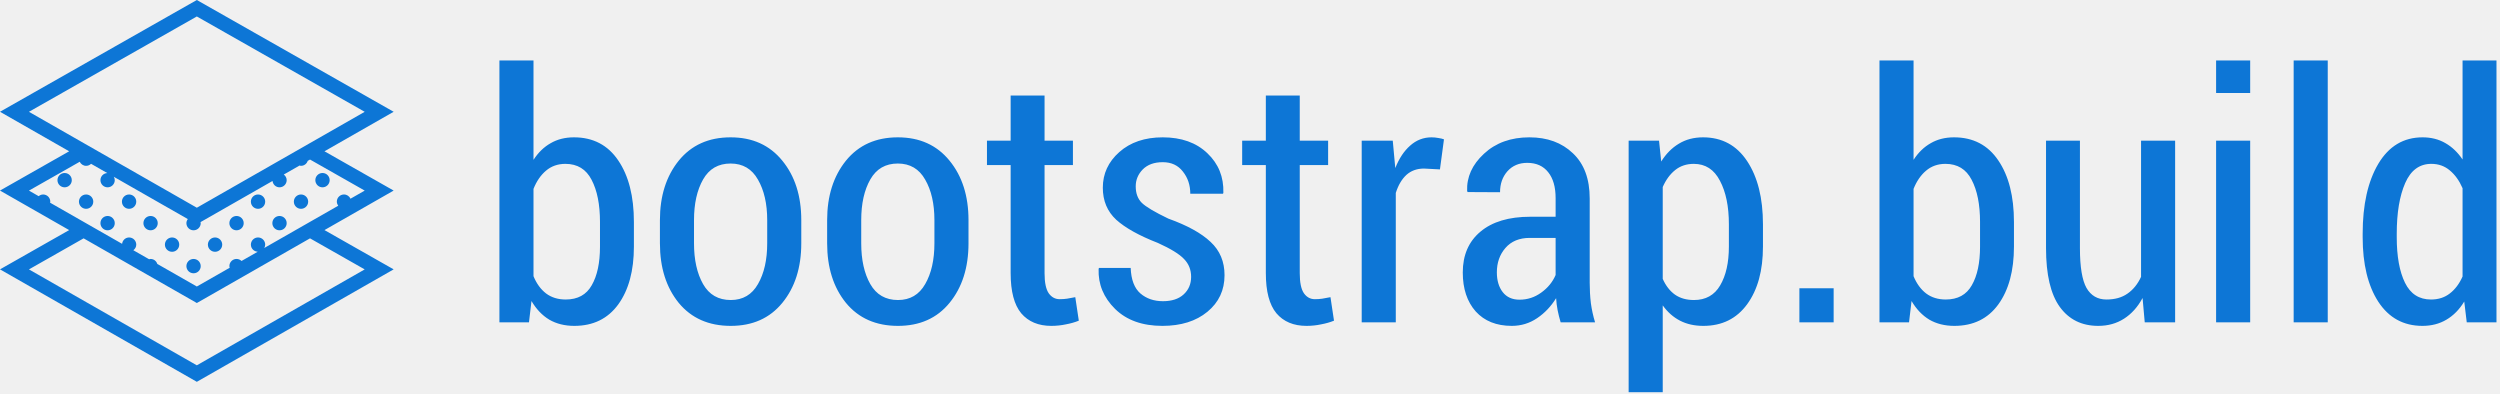
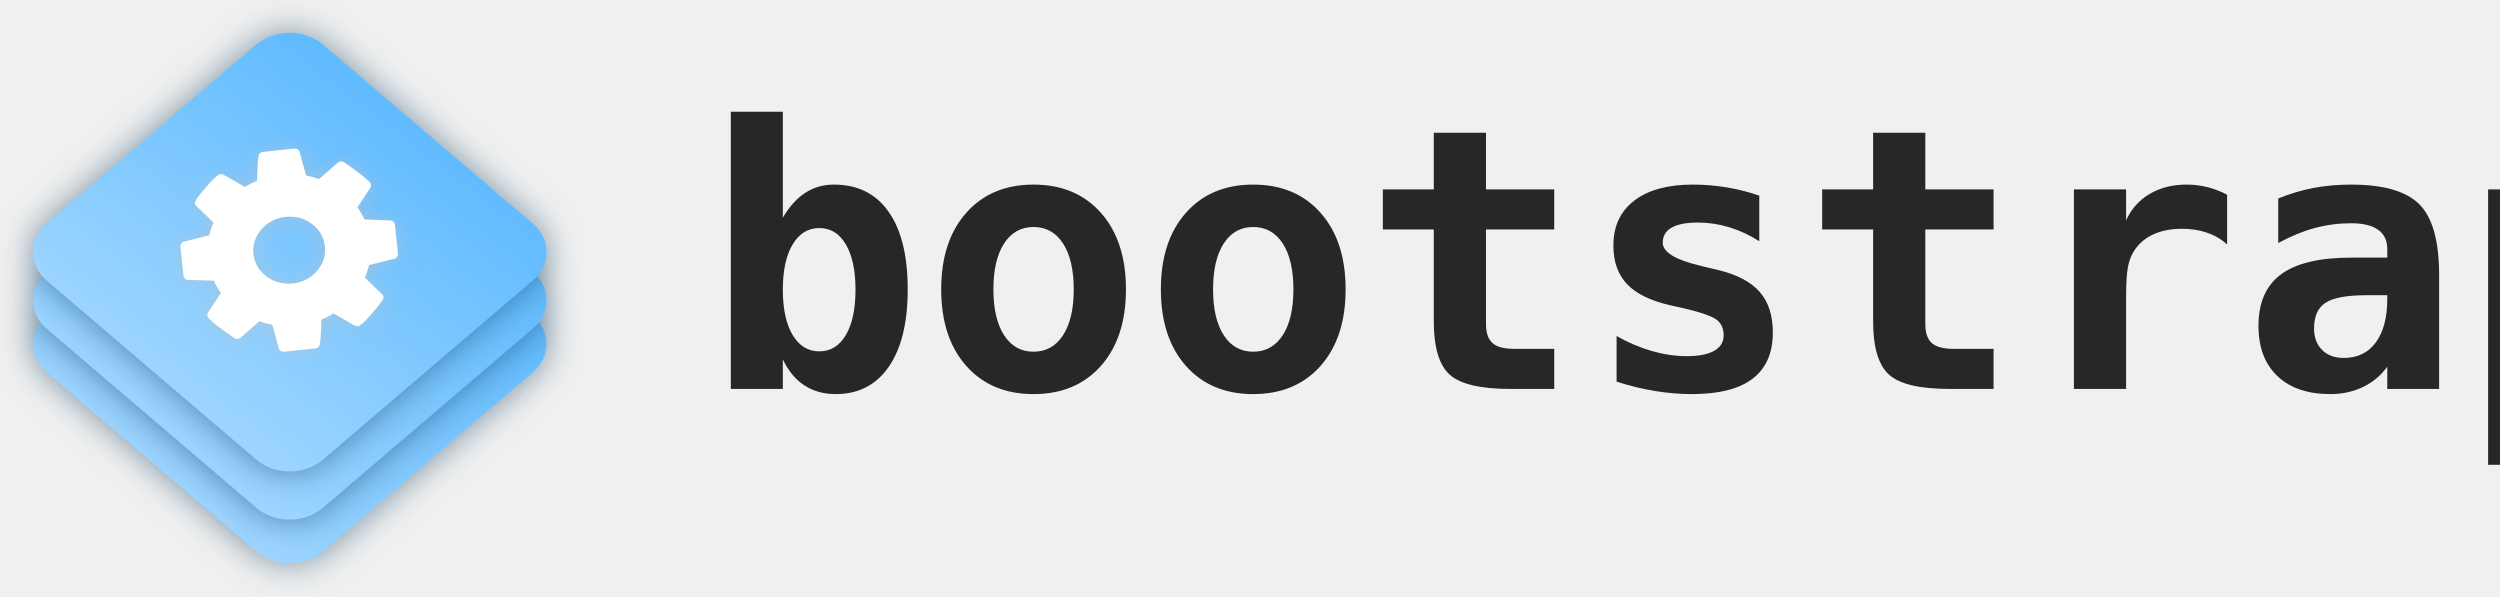
- <svg xmlns="http://www.w3.org/2000/svg" xmlns:xlink="http://www.w3.org/1999/xlink" width="349" height="55" viewBox="0 0 349 55" version="1.1">
-   <g id="Canvas" transform="translate(44 153)">
-     <g id="Group">
-       <g id="bootstrap.build">
-         <use xlink:href="#path0_fill" transform="translate(23 -158)" fill="#0D76D6" />
-       </g>
-       <g id="layers">
-         <g id="Group">
-           <g id="Vector">
-             <use xlink:href="#path1_fill" transform="translate(0.0209999 -128.85)" fill="#0D76D6" />
+ <svg xmlns="http://www.w3.org/2000/svg" xmlns:xlink="http://www.w3.org/1999/xlink" width="3426px" height="817px" viewBox="0 0 3426 817" version="1.1">
+   <defs>
+     <linearGradient x1="83.497%" y1="0%" x2="9.488%" y2="82.325%" id="linearGradient-1">
+       <stop stop-color="#4FB4FF" offset="0%" />
+       <stop stop-color="#A7D9FF" offset="100%" />
+     </linearGradient>
+     <path d="M306.279,141.882 C331.497,120.349 372.384,120.349 397.601,141.882 L684.967,387.263 C710.185,408.797 710.184,443.71 684.967,465.243 L397.601,710.624 C372.383,732.157 331.496,732.157 306.279,710.624 L18.913,465.243 C-6.305,443.709 -6.304,408.796 18.913,387.263 L306.279,141.882 Z" id="path-2" />
+     <filter x="-10.0%" y="-11.7%" width="120.0%" height="123.5%" filterUnits="objectBoundingBox" id="filter-3">
+       <feOffset dx="0" dy="0" in="SourceAlpha" result="shadowOffsetOuter1" />
+       <feGaussianBlur stdDeviation="23.5" in="shadowOffsetOuter1" result="shadowBlurOuter1" />
+       <feColorMatrix values="0 0 0 0 0   0 0 0 0 0.2   0 0 0 0 0.347  0 0 0 0.5 0" type="matrix" in="shadowBlurOuter1" />
+     </filter>
+     <path d="M306.279,82.177 C331.497,60.643 372.384,60.644 397.601,82.177 L684.967,327.558 C710.185,349.091 710.184,384.005 684.967,405.537 L397.601,650.919 C372.383,672.452 331.496,672.451 306.279,650.919 L18.913,405.537 C-6.305,384.004 -6.304,349.091 18.913,327.558 L306.279,82.177 Z" id="path-4" />
+     <filter x="-10.0%" y="-11.7%" width="120.0%" height="123.5%" filterUnits="objectBoundingBox" id="filter-5">
+       <feOffset dx="0" dy="0" in="SourceAlpha" result="shadowOffsetOuter1" />
+       <feGaussianBlur stdDeviation="23.5" in="shadowOffsetOuter1" result="shadowBlurOuter1" />
+       <feColorMatrix values="0 0 0 0 0   0 0 0 0 0.2   0 0 0 0 0.347  0 0 0 0.5 0" type="matrix" in="shadowBlurOuter1" />
+     </filter>
+     <path d="M306.279,16.15 C331.497,-5.384 372.384,-5.383 397.601,16.15 L684.967,261.531 C710.185,283.064 710.184,317.978 684.967,339.51 L397.601,584.891 C372.383,606.425 331.496,606.424 306.279,584.891 L18.913,339.51 C-6.305,317.977 -6.304,283.064 18.913,261.531 L306.279,16.15 Z" id="path-6" />
+     <filter x="-10.0%" y="-11.7%" width="120.0%" height="123.5%" filterUnits="objectBoundingBox" id="filter-7">
+       <feOffset dx="0" dy="0" in="SourceAlpha" result="shadowOffsetOuter1" />
+       <feGaussianBlur stdDeviation="23.5" in="shadowOffsetOuter1" result="shadowBlurOuter1" />
+       <feColorMatrix values="0 0 0 0 0   0 0 0 0 0.2   0 0 0 0 0.347  0 0 0 0.5 0" type="matrix" in="shadowBlurOuter1" />
+     </filter>
+     <filter x="-13.0%" y="-13.6%" width="125.7%" height="127.2%" filterUnits="objectBoundingBox" id="filter-8">
+       <feOffset dx="0" dy="0" in="SourceAlpha" result="shadowOffsetOuter1" />
+       <feGaussianBlur stdDeviation="12.5" in="shadowOffsetOuter1" result="shadowBlurOuter1" />
+       <feColorMatrix values="0 0 0 0 0.532   0 0 0 0 0.532   0 0 0 0 0.532  0 0 0 0.5 0" type="matrix" in="shadowBlurOuter1" result="shadowMatrixOuter1" />
+       <feMerge>
+         <feMergeNode in="shadowMatrixOuter1" />
+         <feMergeNode in="SourceGraphic" />
+       </feMerge>
+     </filter>
+   </defs>
+   <g id="Page-1" stroke="none" stroke-width="1" fill="none" fill-rule="evenodd">
+     <g id="Group-2" transform="translate(41, 45)">
+       <g id="Group-4" transform="translate(4, 0)">
+         <g id="Group-3">
+           <g id="Rectangle-2">
+             <use fill="black" fill-opacity="1" filter="url(#filter-3)" xlink:href="#path-2" />
+             <use fill="url(#linearGradient-1)" fill-rule="evenodd" xlink:href="#path-2" />
          </g>
-           <g id="Vector">
-             <use xlink:href="#path1_fill" transform="translate(-35.979 -128.85)" fill="#0D76D6" />
+           <g id="Rectangle-2">
+             <use fill="black" fill-opacity="1" filter="url(#filter-5)" xlink:href="#path-4" />
+             <use fill="url(#linearGradient-1)" fill-rule="evenodd" xlink:href="#path-4" />
          </g>
-           <g id="Vector">
-             <use xlink:href="#path1_fill" transform="translate(-32.979 -125.85)" fill="#0D76D6" />
-           </g>
-           <g id="Vector">
-             <use xlink:href="#path1_fill" transform="translate(-26.979 -125.85)" fill="#0D76D6" />
-           </g>
-           <g id="Vector">
-             <use xlink:href="#path2_fill" transform="translate(-29.979 -122.85)" fill="#0D76D6" />
-           </g>
-           <g id="Vector">
-             <use xlink:href="#path2_fill" transform="translate(-23.979 -122.85)" fill="#0D76D6" />
-           </g>
-           <g id="Vector">
-             <use xlink:href="#path3_fill" transform="translate(-20.979 -119.85)" fill="#0D76D6" />
-           </g>
-           <g id="Vector">
-             <use xlink:href="#path3_fill" transform="translate(-14.979 -119.85)" fill="#0D76D6" />
-           </g>
-           <g id="Vector">
-             <use xlink:href="#path2_fill" transform="translate(-11.979 -122.85)" fill="#0D76D6" />
-           </g>
-           <g id="Vector">
-             <use xlink:href="#path3_fill" transform="translate(-17.979 -116.85)" fill="#0D76D6" />
-           </g>
-           <g id="Vector">
-             <use xlink:href="#path1_fill" transform="translate(-8.979 -125.85)" fill="#0D76D6" />
-           </g>
-           <g id="Vector">
-             <use xlink:href="#path1_fill" transform="translate(-2.979 -125.85)" fill="#0D76D6" />
-           </g>
-           <g id="Vector">
-             <use xlink:href="#path2_fill" transform="translate(-5.979 -122.85)" fill="#0D76D6" />
-           </g>
-           <g id="Vector">
-             <use xlink:href="#path4_fill" transform="translate(-44 -153)" fill="#0D76D6" />
+           <g id="Rectangle-2">
+             <use fill="black" fill-opacity="1" filter="url(#filter-7)" xlink:href="#path-6" />
+             <use fill="url(#linearGradient-1)" fill-rule="evenodd" xlink:href="#path-6" />
          </g>
        </g>
+         <g id="cog" filter="url(#filter-8)" transform="translate(351.5821, 298.1227) rotate(-6) translate(-351.5821, -298.1227) translate(203.5821, 160.1227)" fill-rule="nonzero" fill="#FFFFFF">
+           <path d="M196.998,137.673 C196.998,125.006 192.189,114.19 182.57,105.227 C172.951,96.264 161.344,91.782 147.749,91.782 C134.154,91.782 122.547,96.264 112.928,105.227 C103.309,114.19 98.499,125.006 98.499,137.673 C98.499,150.341 103.309,161.157 112.928,170.12 C122.547,179.083 134.154,183.565 147.749,183.565 C161.344,183.565 172.951,179.083 182.57,170.12 C192.189,161.157 196.998,150.341 196.998,137.673 Z M295.498,118.134 L295.498,157.93 C295.498,159.364 294.984,160.739 293.958,162.053 C292.932,163.368 291.65,164.144 290.111,164.384 L254.52,169.403 C252.083,175.856 249.583,181.294 247.017,185.716 C251.506,191.691 258.368,199.937 267.602,210.454 C268.885,211.888 269.526,213.382 269.526,214.935 C269.526,216.489 268.949,217.863 267.795,219.059 C264.332,223.48 257.983,229.934 248.749,238.419 C239.515,246.904 233.487,251.146 230.665,251.146 C229.126,251.146 227.459,250.609 225.663,249.533 L199.115,230.173 C193.471,232.921 187.636,235.192 181.608,236.985 C179.556,253.238 177.696,264.352 176.029,270.328 C175.131,273.674 172.822,275.347 169.103,275.347 L126.394,275.347 C124.599,275.347 123.028,274.839 121.681,273.823 C120.334,272.807 119.597,271.523 119.469,269.969 L114.082,236.985 C107.798,235.073 102.026,232.862 96.768,230.352 L69.642,249.533 C68.359,250.609 66.756,251.146 64.832,251.146 C63.037,251.146 61.434,250.489 60.023,249.175 C43.863,235.551 33.282,225.512 28.28,219.059 C27.382,217.863 26.933,216.489 26.933,214.935 C26.933,213.501 27.446,212.127 28.472,210.812 C30.396,208.303 33.667,204.329 38.284,198.891 C42.901,193.454 46.364,189.241 48.672,186.254 C45.21,180.278 42.58,174.362 40.785,168.507 L5.579,163.666 C3.912,163.427 2.565,162.681 1.539,161.426 C0.513,160.171 -1.42108547e-13,158.767 -1.42108547e-13,157.213 L-1.42108547e-13,117.417 C-1.42108547e-13,115.983 0.513,114.608 1.539,113.294 C2.565,111.979 3.783,111.202 5.194,110.963 L40.977,105.944 C42.773,100.447 45.274,94.949 48.48,89.452 C43.35,82.64 36.488,74.394 27.895,64.714 C26.613,63.28 25.971,61.845 25.971,60.411 C25.971,59.216 26.549,57.842 27.703,56.288 C31.037,51.986 37.354,45.562 46.652,37.018 C55.951,28.473 62.011,24.2 64.832,24.2 C66.5,24.2 68.167,24.798 69.834,25.993 L96.383,45.174 C102.026,42.425 107.862,40.155 113.89,38.362 C115.942,22.109 117.801,10.995 119.469,5.019 C120.366,1.673 122.675,5.68434189e-14 126.394,5.68434189e-14 L169.103,5.68434189e-14 C170.899,5.68434189e-14 172.47,0.508 173.816,1.524 C175.163,2.54 175.901,3.824 176.029,5.378 L181.415,38.362 C187.7,40.274 193.471,42.485 198.73,44.995 L226.048,25.814 C227.202,24.738 228.741,24.2 230.665,24.2 C232.332,24.2 233.936,24.798 235.475,25.993 C252.019,40.215 262.6,50.373 267.217,56.468 C268.115,57.424 268.564,58.738 268.564,60.411 C268.564,61.845 268.051,63.22 267.025,64.534 C265.101,67.044 261.831,71.018 257.214,76.455 C252.597,81.893 249.134,86.106 246.825,89.093 C250.16,95.069 252.789,100.925 254.713,106.661 L289.918,111.68 C291.586,111.919 292.932,112.666 293.958,113.921 C294.984,115.176 295.498,116.58 295.498,118.134 Z" id="Shape" />
+         </g>
      </g>
+       <text id="bootstrap-.build" font-family="Consolas-Bold, Consolas" font-size="500" font-weight="bold" fill="#272727">
+         <tspan x="923.879" y="488">bootstrap</tspan>
+         <tspan x="2738.234" y="988" font-size="200">.build</tspan>
+       </text>
    </g>
  </g>
-   <defs>
-     <path id="path0_fill" d="M 21.492 39.43C 21.492 42.789 20.766 45.477 19.312 47.492C 17.859 49.492 15.812 50.492 13.172 50.492C 11.844 50.492 10.68 50.203 9.68 49.625C 8.695 49.031 7.867 48.164 7.195 47.023L 6.844 50L 2.719 50L 2.719 13.438L 7.477 13.438L 7.477 27.312C 8.133 26.297 8.93 25.523 9.867 24.992C 10.805 24.445 11.891 24.172 13.125 24.172C 15.797 24.172 17.859 25.25 19.312 27.406C 20.766 29.547 21.492 32.406 21.492 35.984L 21.492 39.43ZM 16.758 35.984C 16.758 33.547 16.367 31.586 15.586 30.102C 14.82 28.617 13.602 27.875 11.93 27.875C 10.867 27.875 9.961 28.195 9.211 28.836C 8.477 29.461 7.898 30.305 7.477 31.367L 7.477 43.555C 7.898 44.586 8.484 45.391 9.234 45.969C 9.984 46.531 10.898 46.812 11.977 46.812C 13.648 46.812 14.859 46.148 15.609 44.82C 16.375 43.492 16.758 41.695 16.758 39.43L 16.758 35.984ZM 25.125 35.727C 25.125 32.367 26 29.602 27.75 27.43C 29.516 25.258 31.93 24.172 34.992 24.172C 38.039 24.172 40.445 25.258 42.211 27.43C 43.977 29.586 44.859 32.352 44.859 35.727L 44.859 38.961C 44.859 42.352 43.977 45.125 42.211 47.281C 40.461 49.422 38.062 50.492 35.016 50.492C 31.938 50.492 29.516 49.422 27.75 47.281C 26 45.125 25.125 42.352 25.125 38.961L 25.125 35.727ZM 29.883 38.961C 29.883 41.273 30.305 43.172 31.148 44.656C 31.992 46.141 33.281 46.883 35.016 46.883C 36.703 46.883 37.969 46.141 38.812 44.656C 39.672 43.172 40.102 41.273 40.102 38.961L 40.102 35.727C 40.102 33.445 39.672 31.562 38.812 30.078C 37.969 28.578 36.695 27.828 34.992 27.828C 33.273 27.828 31.992 28.57 31.148 30.055C 30.305 31.539 29.883 33.43 29.883 35.727L 29.883 38.961ZM 48.469 35.727C 48.469 32.367 49.344 29.602 51.094 27.43C 52.859 25.258 55.273 24.172 58.336 24.172C 61.383 24.172 63.789 25.258 65.555 27.43C 67.32 29.586 68.203 32.352 68.203 35.727L 68.203 38.961C 68.203 42.352 67.32 45.125 65.555 47.281C 63.805 49.422 61.406 50.492 58.359 50.492C 55.281 50.492 52.859 49.422 51.094 47.281C 49.344 45.125 48.469 42.352 48.469 38.961L 48.469 35.727ZM 53.227 38.961C 53.227 41.273 53.648 43.172 54.492 44.656C 55.336 46.141 56.625 46.883 58.359 46.883C 60.047 46.883 61.312 46.141 62.156 44.656C 63.016 43.172 63.445 41.273 63.445 38.961L 63.445 35.727C 63.445 33.445 63.016 31.562 62.156 30.078C 61.312 28.578 60.039 27.828 58.336 27.828C 56.617 27.828 55.336 28.57 54.492 30.055C 53.648 31.539 53.227 33.43 53.227 35.727L 53.227 38.961ZM 78.82 18.336L 78.82 24.641L 82.781 24.641L 82.781 28.039L 78.82 28.039L 78.82 43.133C 78.82 44.445 79.016 45.383 79.406 45.945C 79.797 46.492 80.305 46.766 80.93 46.766C 81.305 46.766 81.648 46.742 81.961 46.695C 82.289 46.648 82.672 46.578 83.109 46.484L 83.602 49.766C 83.07 49.984 82.469 50.156 81.797 50.281C 81.141 50.422 80.461 50.492 79.758 50.492C 77.961 50.492 76.562 49.906 75.562 48.734C 74.578 47.547 74.086 45.68 74.086 43.133L 74.086 28.039L 70.781 28.039L 70.781 24.641L 74.086 24.641L 74.086 18.336L 78.82 18.336ZM 99.281 43.648C 99.281 42.664 98.953 41.836 98.297 41.164C 97.656 40.477 96.438 39.727 94.641 38.914C 92.031 37.898 90.094 36.82 88.828 35.68C 87.578 34.523 86.953 33.031 86.953 31.203C 86.953 29.25 87.719 27.594 89.25 26.234C 90.797 24.859 92.82 24.172 95.32 24.172C 97.93 24.172 100.008 24.914 101.555 26.398C 103.102 27.867 103.844 29.703 103.781 31.906L 103.734 32.047L 99.164 32.047C 99.164 30.844 98.82 29.812 98.133 28.953C 97.461 28.078 96.523 27.641 95.32 27.641C 94.133 27.641 93.203 27.977 92.531 28.648C 91.875 29.32 91.547 30.109 91.547 31.016C 91.547 31.984 91.828 32.75 92.391 33.312C 92.969 33.875 94.203 34.609 96.094 35.516C 98.75 36.469 100.719 37.555 102 38.773C 103.297 39.977 103.945 41.523 103.945 43.414C 103.945 45.508 103.148 47.211 101.555 48.523C 99.961 49.836 97.867 50.492 95.273 50.492C 92.477 50.492 90.273 49.703 88.664 48.125C 87.055 46.531 86.289 44.672 86.367 42.547L 86.414 42.406L 90.844 42.406C 90.906 44.047 91.359 45.234 92.203 45.969C 93.047 46.688 94.094 47.047 95.344 47.047C 96.578 47.047 97.539 46.734 98.227 46.109C 98.93 45.469 99.281 44.648 99.281 43.648ZM 114.445 18.336L 114.445 24.641L 118.406 24.641L 118.406 28.039L 114.445 28.039L 114.445 43.133C 114.445 44.445 114.641 45.383 115.031 45.945C 115.422 46.492 115.93 46.766 116.555 46.766C 116.93 46.766 117.273 46.742 117.586 46.695C 117.914 46.648 118.297 46.578 118.734 46.484L 119.227 49.766C 118.695 49.984 118.094 50.156 117.422 50.281C 116.766 50.422 116.086 50.492 115.383 50.492C 113.586 50.492 112.188 49.906 111.188 48.734C 110.203 47.547 109.711 45.68 109.711 43.133L 109.711 28.039L 106.406 28.039L 106.406 24.641L 109.711 24.641L 109.711 18.336L 114.445 18.336ZM 134.016 28.648L 131.789 28.531C 130.805 28.531 129.984 28.828 129.328 29.422C 128.688 30.016 128.195 30.852 127.852 31.93L 127.852 50L 123.094 50L 123.094 24.641L 127.43 24.641L 127.781 28.461C 128.312 27.117 129.008 26.07 129.867 25.32C 130.727 24.555 131.719 24.172 132.844 24.172C 133.156 24.172 133.477 24.203 133.805 24.266C 134.133 24.312 134.391 24.375 134.578 24.453L 134.016 28.648ZM 150.867 50C 150.695 49.422 150.555 48.859 150.445 48.312C 150.336 47.75 150.266 47.188 150.234 46.625C 149.531 47.766 148.648 48.695 147.586 49.414C 146.523 50.133 145.344 50.492 144.047 50.492C 141.906 50.492 140.227 49.82 139.008 48.477C 137.805 47.117 137.203 45.305 137.203 43.039C 137.203 40.617 138.023 38.719 139.664 37.344C 141.32 35.953 143.641 35.258 146.625 35.258L 150.164 35.258L 150.164 32.656C 150.164 31.109 149.82 29.906 149.133 29.047C 148.445 28.172 147.469 27.734 146.203 27.734C 145.062 27.734 144.141 28.125 143.438 28.906C 142.75 29.688 142.406 30.664 142.406 31.836L 137.883 31.812L 137.812 31.672C 137.734 29.719 138.516 27.984 140.156 26.469C 141.797 24.938 143.914 24.172 146.508 24.172C 149.008 24.172 151.031 24.914 152.578 26.398C 154.141 27.867 154.922 29.969 154.922 32.703L 154.922 44.469C 154.922 45.453 154.977 46.406 155.086 47.328C 155.211 48.234 155.406 49.125 155.672 50L 150.867 50ZM 145.125 46.836C 146.234 46.836 147.242 46.508 148.148 45.852C 149.07 45.195 149.742 44.375 150.164 43.391L 150.164 38.211L 146.555 38.211C 145.102 38.211 143.969 38.68 143.156 39.617C 142.359 40.539 141.961 41.672 141.961 43.016C 141.961 44.156 142.234 45.078 142.781 45.781C 143.328 46.484 144.109 46.836 145.125 46.836ZM 179.109 39.43C 179.109 42.773 178.375 45.453 176.906 47.469C 175.438 49.484 173.398 50.492 170.789 50.492C 169.555 50.492 168.469 50.25 167.531 49.766C 166.594 49.281 165.789 48.57 165.117 47.633L 165.117 59.75L 160.359 59.75L 160.359 24.641L 164.602 24.641L 164.906 27.547C 165.578 26.469 166.398 25.641 167.367 25.062C 168.336 24.469 169.461 24.172 170.742 24.172C 173.383 24.172 175.438 25.281 176.906 27.5C 178.375 29.719 179.109 32.656 179.109 36.312L 179.109 39.43ZM 174.352 36.312C 174.352 33.828 173.938 31.805 173.109 30.242C 172.297 28.664 171.078 27.875 169.453 27.875C 168.438 27.875 167.57 28.164 166.852 28.742C 166.133 29.32 165.555 30.109 165.117 31.109L 165.117 43.93C 165.539 44.883 166.109 45.617 166.828 46.133C 167.547 46.633 168.43 46.883 169.477 46.883C 171.117 46.883 172.336 46.203 173.133 44.844C 173.945 43.469 174.352 41.664 174.352 39.43L 174.352 36.312ZM 188.977 50L 184.195 50L 184.195 45.242L 188.977 45.242L 188.977 50ZM 214.148 39.43C 214.148 42.789 213.422 45.477 211.969 47.492C 210.516 49.492 208.469 50.492 205.828 50.492C 204.5 50.492 203.336 50.203 202.336 49.625C 201.352 49.031 200.523 48.164 199.852 47.023L 199.5 50L 195.375 50L 195.375 13.438L 200.133 13.438L 200.133 27.312C 200.789 26.297 201.586 25.523 202.523 24.992C 203.461 24.445 204.547 24.172 205.781 24.172C 208.453 24.172 210.516 25.25 211.969 27.406C 213.422 29.547 214.148 32.406 214.148 35.984L 214.148 39.43ZM 209.414 35.984C 209.414 33.547 209.023 31.586 208.242 30.102C 207.477 28.617 206.258 27.875 204.586 27.875C 203.523 27.875 202.617 28.195 201.867 28.836C 201.133 29.461 200.555 30.305 200.133 31.367L 200.133 43.555C 200.555 44.586 201.141 45.391 201.891 45.969C 202.641 46.531 203.555 46.812 204.633 46.812C 206.305 46.812 207.516 46.148 208.266 44.82C 209.031 43.492 209.414 41.695 209.414 39.43L 209.414 35.984ZM 232.102 46.602C 231.43 47.852 230.57 48.812 229.523 49.484C 228.477 50.156 227.273 50.492 225.914 50.492C 223.617 50.492 221.828 49.609 220.547 47.844C 219.266 46.078 218.625 43.336 218.625 39.617L 218.625 24.641L 223.359 24.641L 223.359 39.664C 223.359 42.258 223.664 44.102 224.273 45.195C 224.898 46.273 225.828 46.812 227.062 46.812C 228.234 46.812 229.211 46.539 229.992 45.992C 230.789 45.445 231.422 44.664 231.891 43.648L 231.891 24.641L 236.648 24.641L 236.648 50L 232.406 50L 232.102 46.602ZM 247.125 50L 242.367 50L 242.367 24.641L 247.125 24.641L 247.125 50ZM 247.125 17.984L 242.367 17.984L 242.367 13.438L 247.125 13.438L 247.125 17.984ZM 257.953 50L 253.195 50L 253.195 13.438L 257.953 13.438L 257.953 50ZM 262.828 37.625C 262.828 33.578 263.555 30.328 265.008 27.875C 266.477 25.406 268.539 24.172 271.195 24.172C 272.383 24.172 273.438 24.438 274.359 24.969C 275.297 25.5 276.102 26.266 276.773 27.266L 276.773 13.438L 281.508 13.438L 281.508 50L 277.359 50L 277.008 47.094C 276.336 48.203 275.508 49.047 274.523 49.625C 273.555 50.203 272.438 50.492 271.172 50.492C 268.531 50.492 266.477 49.367 265.008 47.117C 263.555 44.867 262.828 41.867 262.828 38.117L 262.828 37.625ZM 267.586 38.117C 267.586 40.789 267.969 42.906 268.734 44.469C 269.5 46.031 270.711 46.812 272.367 46.812C 273.398 46.812 274.273 46.531 274.992 45.969C 275.727 45.406 276.32 44.617 276.773 43.602L 276.773 31.273C 276.32 30.227 275.727 29.398 274.992 28.789C 274.273 28.18 273.414 27.875 272.414 27.875C 270.758 27.875 269.539 28.773 268.758 30.57C 267.977 32.367 267.586 34.719 267.586 37.625L 267.586 38.117Z" />
-     <path id="path1_fill" d="M 1 2C 1.552 2 2 1.552 2 1C 2 0.448 1.552 0 1 0C 0.448 0 0 0.448 0 1C 0 1.552 0.448 2 1 2Z" />
-     <path id="path2_fill" d="M 1 2C 1.552 2 2 1.552 2 1C 2 0.448 1.552 0 1 0C 0.448 0 0 0.448 0 1C 0 1.552 0.448 2 1 2Z" />
-     <path id="path3_fill" d="M 1 2C 1.552 2 2 1.552 2 1C 2 0.448 1.552 0 1 0C 0.448 0 0 0.448 0 1C 0 1.552 0.448 2 1 2Z" />
-     <path id="path4_fill" d="M 45.559 31.97L 54.953 26.603L 45.297 21.12L 54.953 15.603L 27.477 -2.47955e-08L 0 15.603L 9.656 21.12L 0 26.603L 9.656 32.12L 0 37.603L 27.477 53.301L 54.954 37.603L 45.298 32.12L 45.369 32.079C 45.439 32.053 45.497 32.011 45.559 31.97ZM 27.477 2.299L 50.913 15.608L 43.276 19.972L 27.478 28.998L 4.041 15.608L 27.477 2.299ZM 11.129 22.583C 11.291 22.916 11.626 23.15 12.021 23.15C 12.291 23.15 12.533 23.041 12.713 22.867L 14.975 24.159C 14.445 24.184 14.021 24.614 14.021 25.15C 14.021 25.702 14.469 26.15 15.021 26.15C 15.573 26.15 16.021 25.702 16.021 25.15C 16.021 24.977 15.966 24.823 15.889 24.681L 26.219 30.583C 26.103 30.746 26.021 30.935 26.021 31.15C 26.021 31.702 26.469 32.15 27.021 32.15C 27.573 32.15 28.021 31.702 28.021 31.15C 28.021 31.099 28 31.056 27.992 31.007L 38.044 25.264C 38.103 25.76 38.509 26.149 39.021 26.149C 39.573 26.149 40.021 25.701 40.021 25.149C 40.021 24.824 39.856 24.548 39.615 24.366L 41.817 23.108C 41.885 23.123 41.949 23.149 42.021 23.149C 42.465 23.149 42.828 22.855 42.959 22.455L 43.279 22.272L 50.913 26.607L 48.93 27.74C 48.773 27.393 48.427 27.149 48.022 27.149C 47.47 27.149 47.022 27.597 47.022 28.149C 47.022 28.365 47.105 28.554 47.221 28.717L 43.276 30.971L 36.888 34.621C 36.966 34.479 37.022 34.323 37.022 34.149C 37.022 33.597 36.574 33.149 36.022 33.149C 35.47 33.149 35.022 33.597 35.022 34.149C 35.022 34.686 35.448 35.116 35.979 35.14L 33.716 36.433C 33.536 36.259 33.293 36.149 33.022 36.149C 32.47 36.149 32.022 36.597 32.022 37.149C 32.022 37.229 32.05 37.3 32.068 37.375L 27.478 39.997L 21.961 36.845C 21.831 36.444 21.467 36.149 21.022 36.149C 20.949 36.149 20.884 36.176 20.816 36.191L 18.615 34.934C 18.856 34.751 19.022 34.476 19.022 34.15C 19.022 33.598 18.574 33.15 18.022 33.15C 17.51 33.15 17.103 33.541 17.045 34.037L 6.991 28.294C 6.998 28.245 7.02 28.201 7.02 28.15C 7.02 27.598 6.572 27.15 6.02 27.15C 5.781 27.15 5.571 27.245 5.399 27.385L 4.04 26.609L 11.129 22.583ZM 50.912 37.608L 27.476 50.998L 4.041 37.608L 11.674 33.273L 27.477 42.301L 43.279 33.273L 50.912 37.608Z" />
-   </defs>
</svg>
